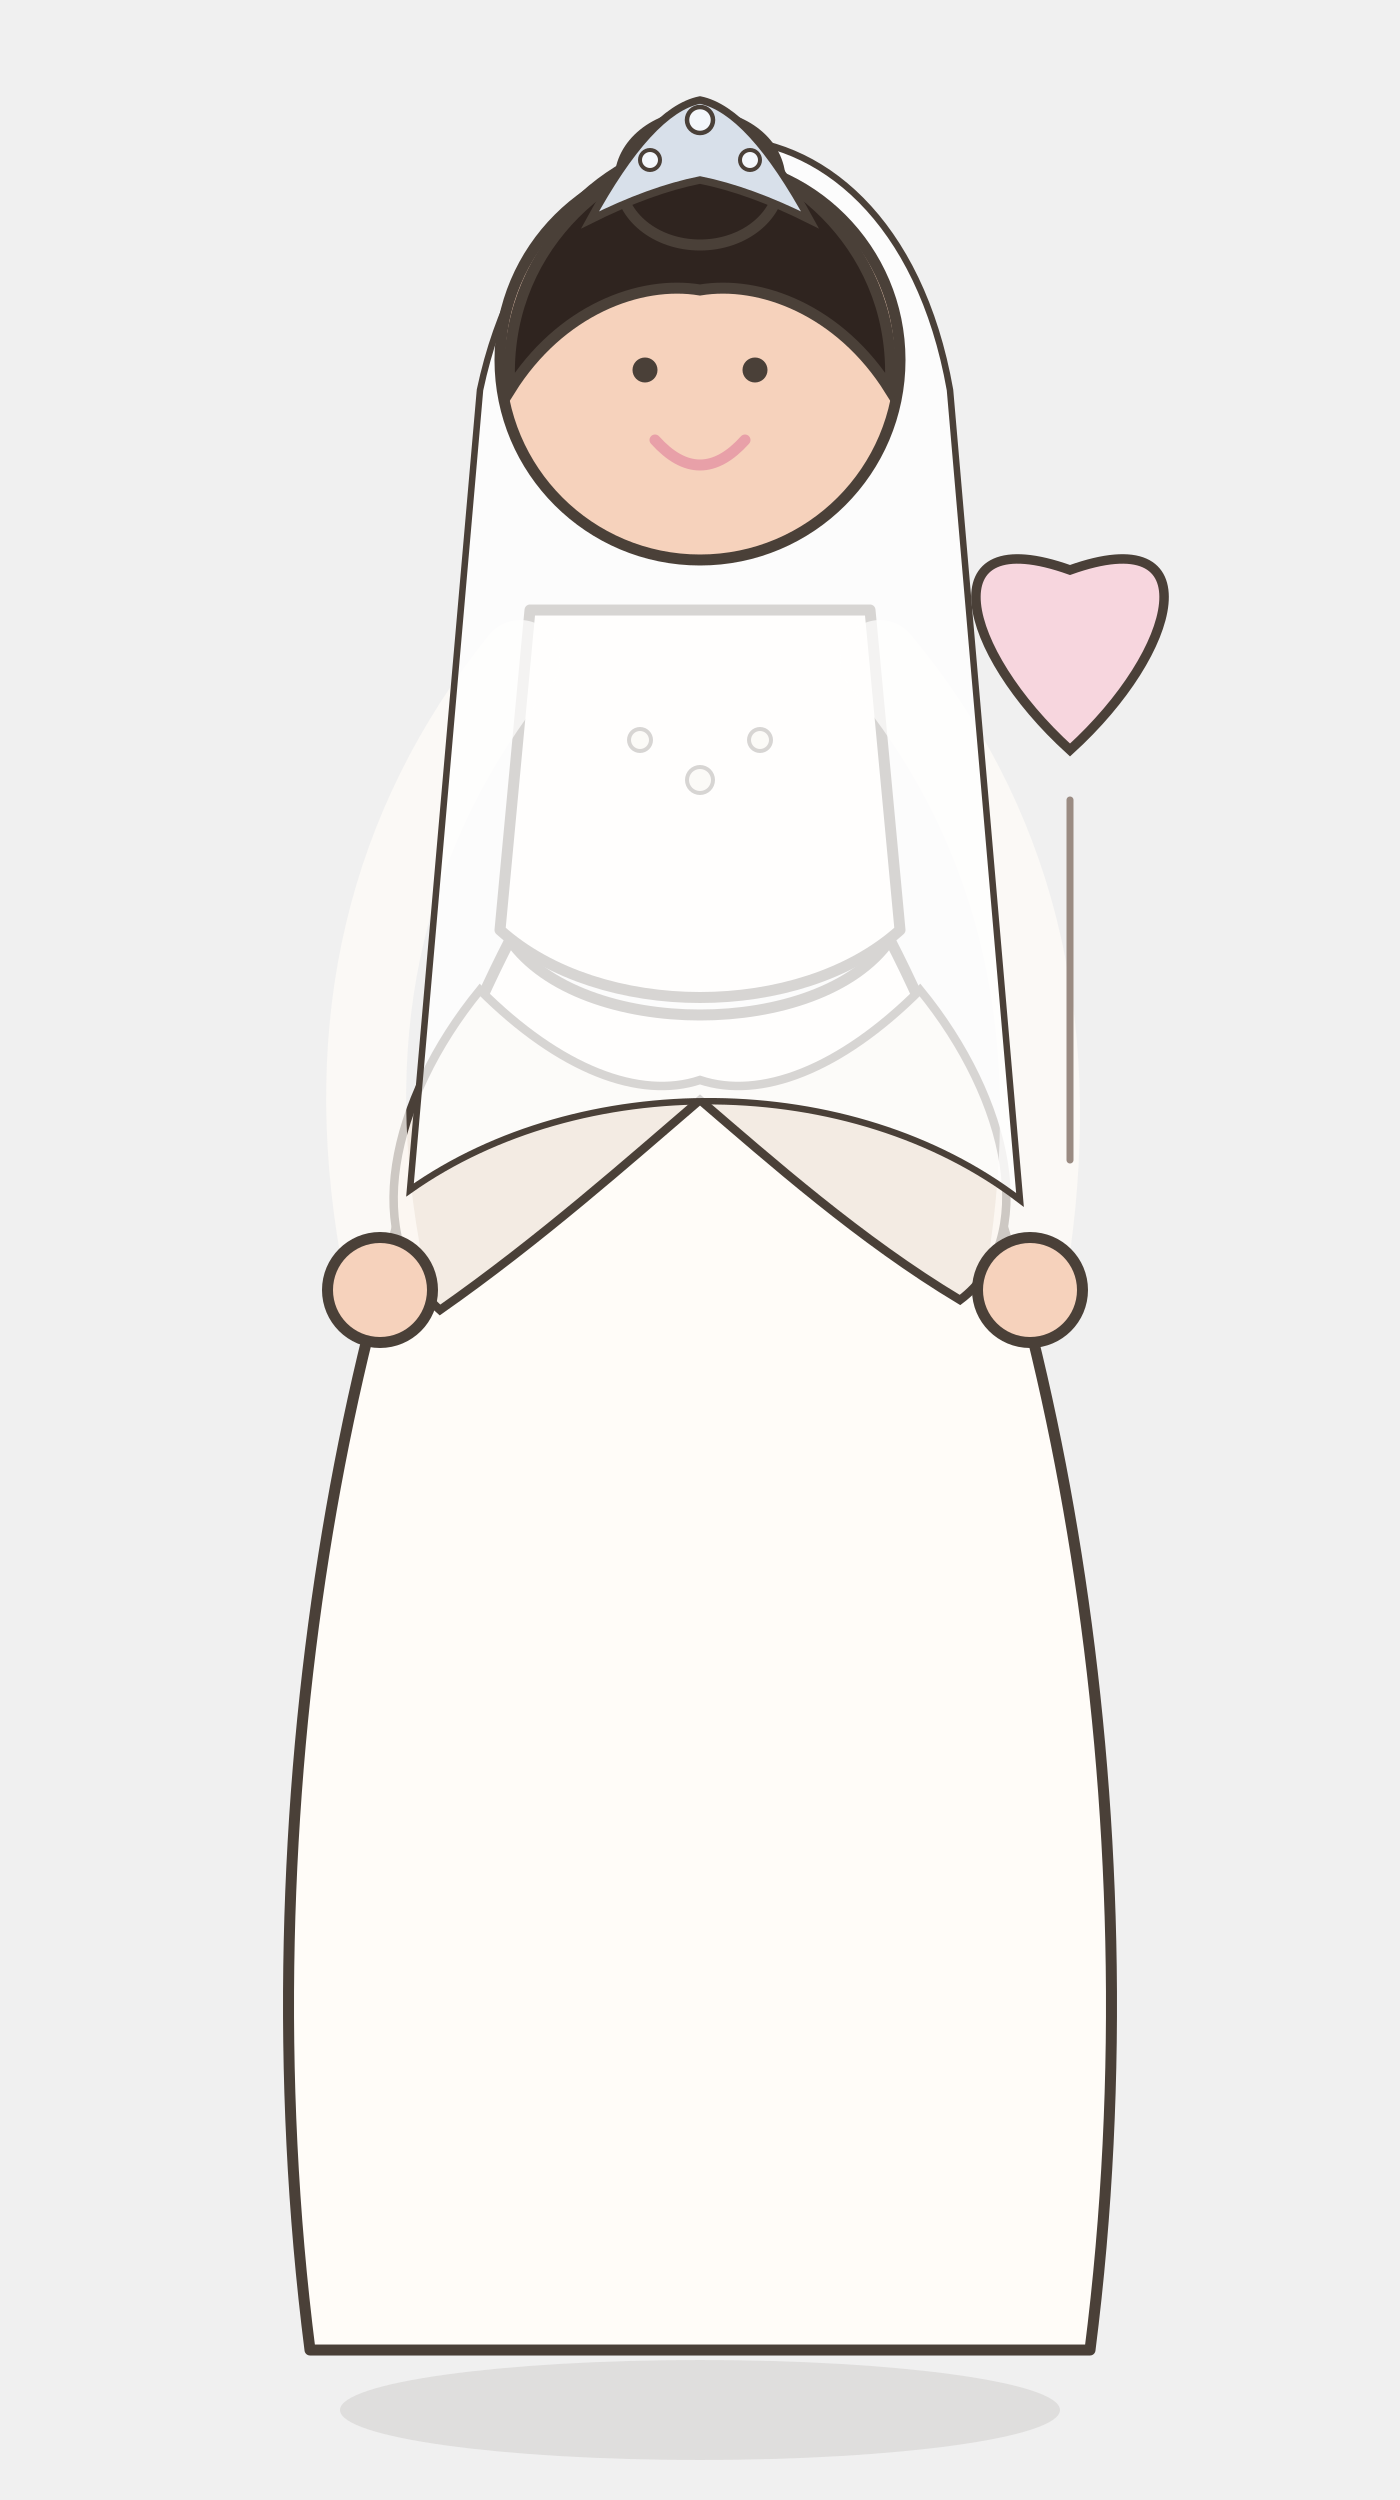
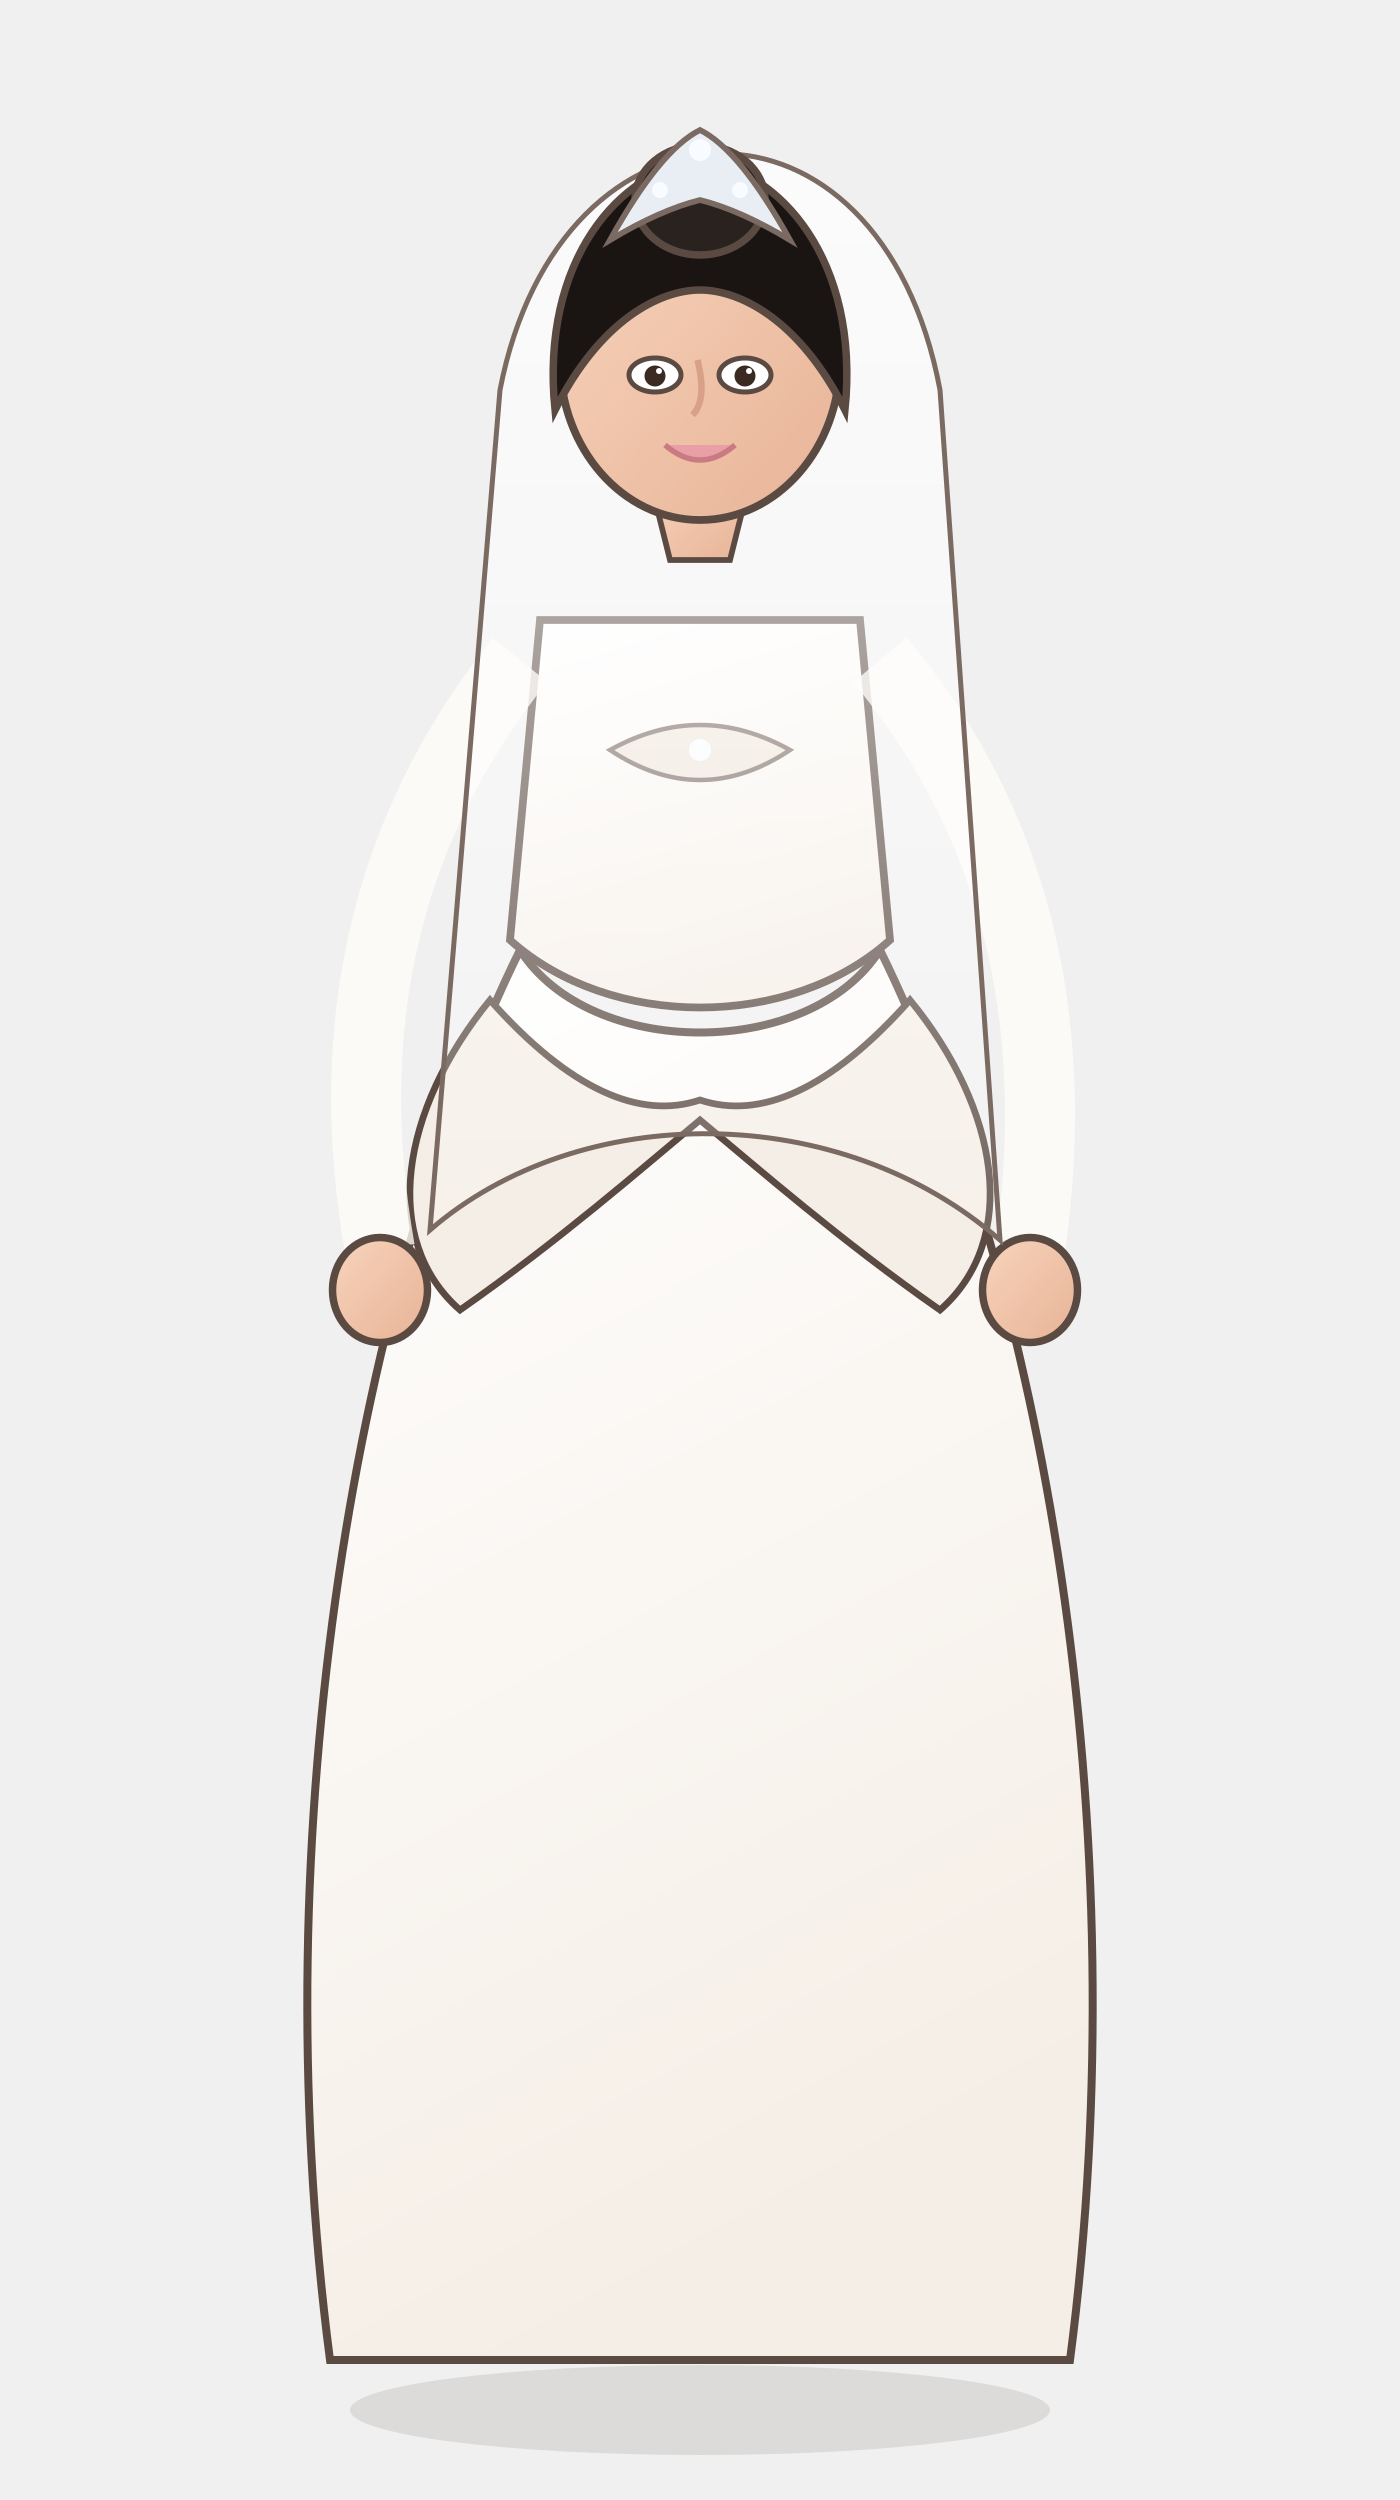
<svg xmlns="http://www.w3.org/2000/svg" viewBox="0 0 280 500" fill="none">
-   <ellipse cx="140" cy="482" rx="72" ry="10" fill="rgba(70,60,50,.1)" />
-   <path d="M102 188 C70 250 48 360 62 470 L218 470 C232 360 210 250 178 188 C164 208 116 208 102 188Z" fill="#fffcf8" stroke="#4a4038" stroke-width="2.2" stroke-linejoin="round" />
-   <path d="M96 198 C78 220 72 248 88 262 C108 248 126 232 140 220 C154 232 172 248 192 260 C208 248 202 220 184 198 C168 214 152 220 140 216 C128 220 112 214 96 198Z" fill="#f3ebe3" stroke="#4a4038" stroke-width="1.7" />
-   <path d="M106 122 L174 122 L180 186 C160 204 120 204 100 186Z" fill="#fffcf8" stroke="#4a4038" stroke-width="2.2" stroke-linejoin="round" />
-   <circle cx="128" cy="148" r="2.2" fill="#efe6dc" stroke="#4a4038" stroke-width="0.8" />
-   <circle cx="140" cy="156" r="2.6" fill="#efe6dc" stroke="#4a4038" stroke-width="0.8" />
-   <circle cx="152" cy="148" r="2.2" fill="#efe6dc" stroke="#4a4038" stroke-width="0.8" />
-   <path d="M104 132 Q64 182 76 250" fill="none" stroke="rgba(255,252,248,0.72)" stroke-width="16" stroke-linecap="round" />
-   <circle cx="76" cy="258" r="10.5" fill="#f6d2bc" stroke="#4a4038" stroke-width="2.2" />
-   <path d="M176 132 Q216 180 206 250" fill="none" stroke="rgba(255,252,248,0.72)" stroke-width="16" stroke-linecap="round" />
-   <circle cx="206" cy="258" r="10.5" fill="#f6d2bc" stroke="#4a4038" stroke-width="2.2" />
-   <path d="M96 78 C110 12 178 10 190 78 L204 240 C170 214 116 214 82 238Z" fill="rgba(255,255,255,0.78)" stroke="#4a4038" stroke-width="1.3" />
-   <circle cx="140" cy="72" r="40" fill="#f6d2bc" stroke="#4a4038" stroke-width="2.2" />
-   <path d="M102 78 C100 50 122 32 140 30 C158 32 180 50 178 78 C168 62 152 56 140 58 C128 56 112 62 102 78Z" fill="#2f241f" stroke="#4a4038" stroke-width="2.2" />
-   <ellipse cx="140" cy="36" rx="16" ry="13" fill="#2f241f" stroke="#4a4038" stroke-width="2.2" />
-   <path d="M118 44 Q130 22 140 20 Q150 22 162 44 Q150 38 140 36 Q130 38 118 44Z" fill="#d8e0ea" stroke="#4a4038" stroke-width="1.5" />
-   <circle cx="140" cy="24" r="2.6" fill="#f4f7fb" stroke="#4a4038" stroke-width="0.9" />
-   <circle cx="130" cy="32" r="2" fill="#f4f7fb" stroke="#4a4038" stroke-width="0.8" />
-   <circle cx="150" cy="32" r="2" fill="#f4f7fb" stroke="#4a4038" stroke-width="0.8" />
-   <circle cx="129" cy="74" r="2.5" fill="#4a4038" />
-   <circle cx="151" cy="74" r="2.5" fill="#4a4038" />
-   <path d="M131 88 Q140 98 149 88" fill="none" stroke="#e8a0a8" stroke-width="2.2" stroke-linecap="round" />
-   <line x1="214" y1="160" x2="214" y2="232" stroke="#9a8b82" stroke-width="1.4" stroke-linecap="round" />
-   <path d="M214 150 C236 130 242 104 214 114 C186 104 192 130 214 150Z" fill="#f7d6de" stroke="#4a4038" stroke-width="1.9" />
+   <defs>
+     <linearGradient id="b-skin" x1="0" y1="0" x2="1" y2="1">
+       <stop offset="0%" stop-color="#f7d4bc" />
+       <stop offset="100%" stop-color="#e8b396" />
+     </linearGradient>
+     <linearGradient id="b-gown" x1="0" y1="0" x2="0.3" y2="1">
+       <stop offset="0%" stop-color="#ffffff" />
+       <stop offset="100%" stop-color="#f5eee6" />
+     </linearGradient>
+     <linearGradient id="b-veil" x1="0" y1="0" x2="0" y2="1">
+       <stop offset="0%" stop-color="rgba(255,255,255,0.75)" />
+       <stop offset="100%" stop-color="rgba(255,255,255,0.15)" />
+     </linearGradient>
+   </defs>
+   <ellipse cx="140" cy="482" rx="70" ry="9" fill="rgba(70,60,50,.12)" />
+   <path d="M104 190 C72 255 52 365 66 472 L214 472 C228 365 208 255 176 190 C162 212 118 212 104 190Z" fill="url(#b-gown)" stroke="#5a4a42" stroke-width="1.6" />
+   <path d="M98 200 C80 222 76 248 92 262 C112 248 128 234 140 224 C152 234 168 248 188 262 C204 248 200 222 182 200 C166 218 152 224 140 220 C128 224 114 218 98 200Z" fill="#f5eee6" stroke="#5a4a42" stroke-width="1.35" />
+   <path d="M108 124 L172 124 L178 188 C158 206 122 206 102 188Z" fill="url(#b-gown)" stroke="#5a4a42" stroke-width="1.55" />
+   <path d="M122 150 Q140 140 158 150 Q140 162 122 150Z" fill="#efe6dc" stroke="#7a6a62" stroke-width="0.9" />
+   <circle cx="140" cy="150" r="2.2" fill="#f8fbff" />
+   <path d="M104 132 Q64 182 76 250" fill="none" stroke="rgba(255,252,248,0.78)" stroke-width="14" />
+   <ellipse cx="76" cy="258" rx="9.5" ry="10.5" fill="url(#b-skin)" stroke="#5a4a42" stroke-width="1.5" />
+   <path d="M176 132 Q216 180 206 250" fill="none" stroke="rgba(255,252,248,0.78)" stroke-width="14" />
+   <ellipse cx="206" cy="258" rx="9.5" ry="10.5" fill="url(#b-skin)" stroke="#5a4a42" stroke-width="1.5" />
+   <path d="M100 78 C112 16 176 14 188 78 L200 248 C168 220 116 220 86 246Z" fill="url(#b-veil)" stroke="#7a6a62" stroke-width="1" />
+   <path d="M130 96 L134 112 L146 112 L150 96Z" fill="url(#b-skin)" stroke="#5a4a42" stroke-width="1.15" />
+   <ellipse cx="140" cy="72" rx="28" ry="32" fill="url(#b-skin)" stroke="#5a4a42" stroke-width="1.55" />
+   <path d="M111 82 C108 52 124 34 140 32 C156 34 172 52 169 82 C160 64 148 58 140 58 C132 58 120 64 111 82Z" fill="#1a1412" stroke="#5a4a42" stroke-width="1.5" />
+   <ellipse cx="140" cy="40" rx="13" ry="11" fill="#2a221e" stroke="#5a4a42" stroke-width="1.5" />
+   <path d="M122 48 Q132 30 140 26 Q148 30 158 48 Q148 42 140 40 Q132 42 122 48Z" fill="#e8eef4" stroke="#7a6a62" stroke-width="1.15" />
+   <circle cx="140" cy="30" r="2.2" fill="#f8fbff" />
+   <circle cx="132" cy="38" r="1.6" fill="#f8fbff" />
+   <circle cx="148" cy="38" r="1.6" fill="#f8fbff" />
+   <ellipse cx="131" cy="75" rx="5.2" ry="3.4" fill="#fff" stroke="#5a4a42" />
+   <circle cx="131" cy="75.2" r="2.1" fill="#3a2a22" />
+   <circle cx="131.8" cy="74.2" r="0.6" fill="#fff" />
+   <ellipse cx="149" cy="75" rx="5.2" ry="3.4" fill="#fff" stroke="#5a4a42" />
+   <circle cx="149" cy="75.2" r="2.1" fill="#3a2a22" />
+   <circle cx="149.8" cy="74.2" r="0.6" fill="#fff" />
+   <path d="M139.5 72 Q141.5 80 138.5 83" fill="none" stroke="#d9a088" stroke-width="1.3" />
+   <path d="M133 89 Q140 95 147 89" fill="#e8a0a6" stroke="#c97a82" stroke-width="1.1" />
</svg>
